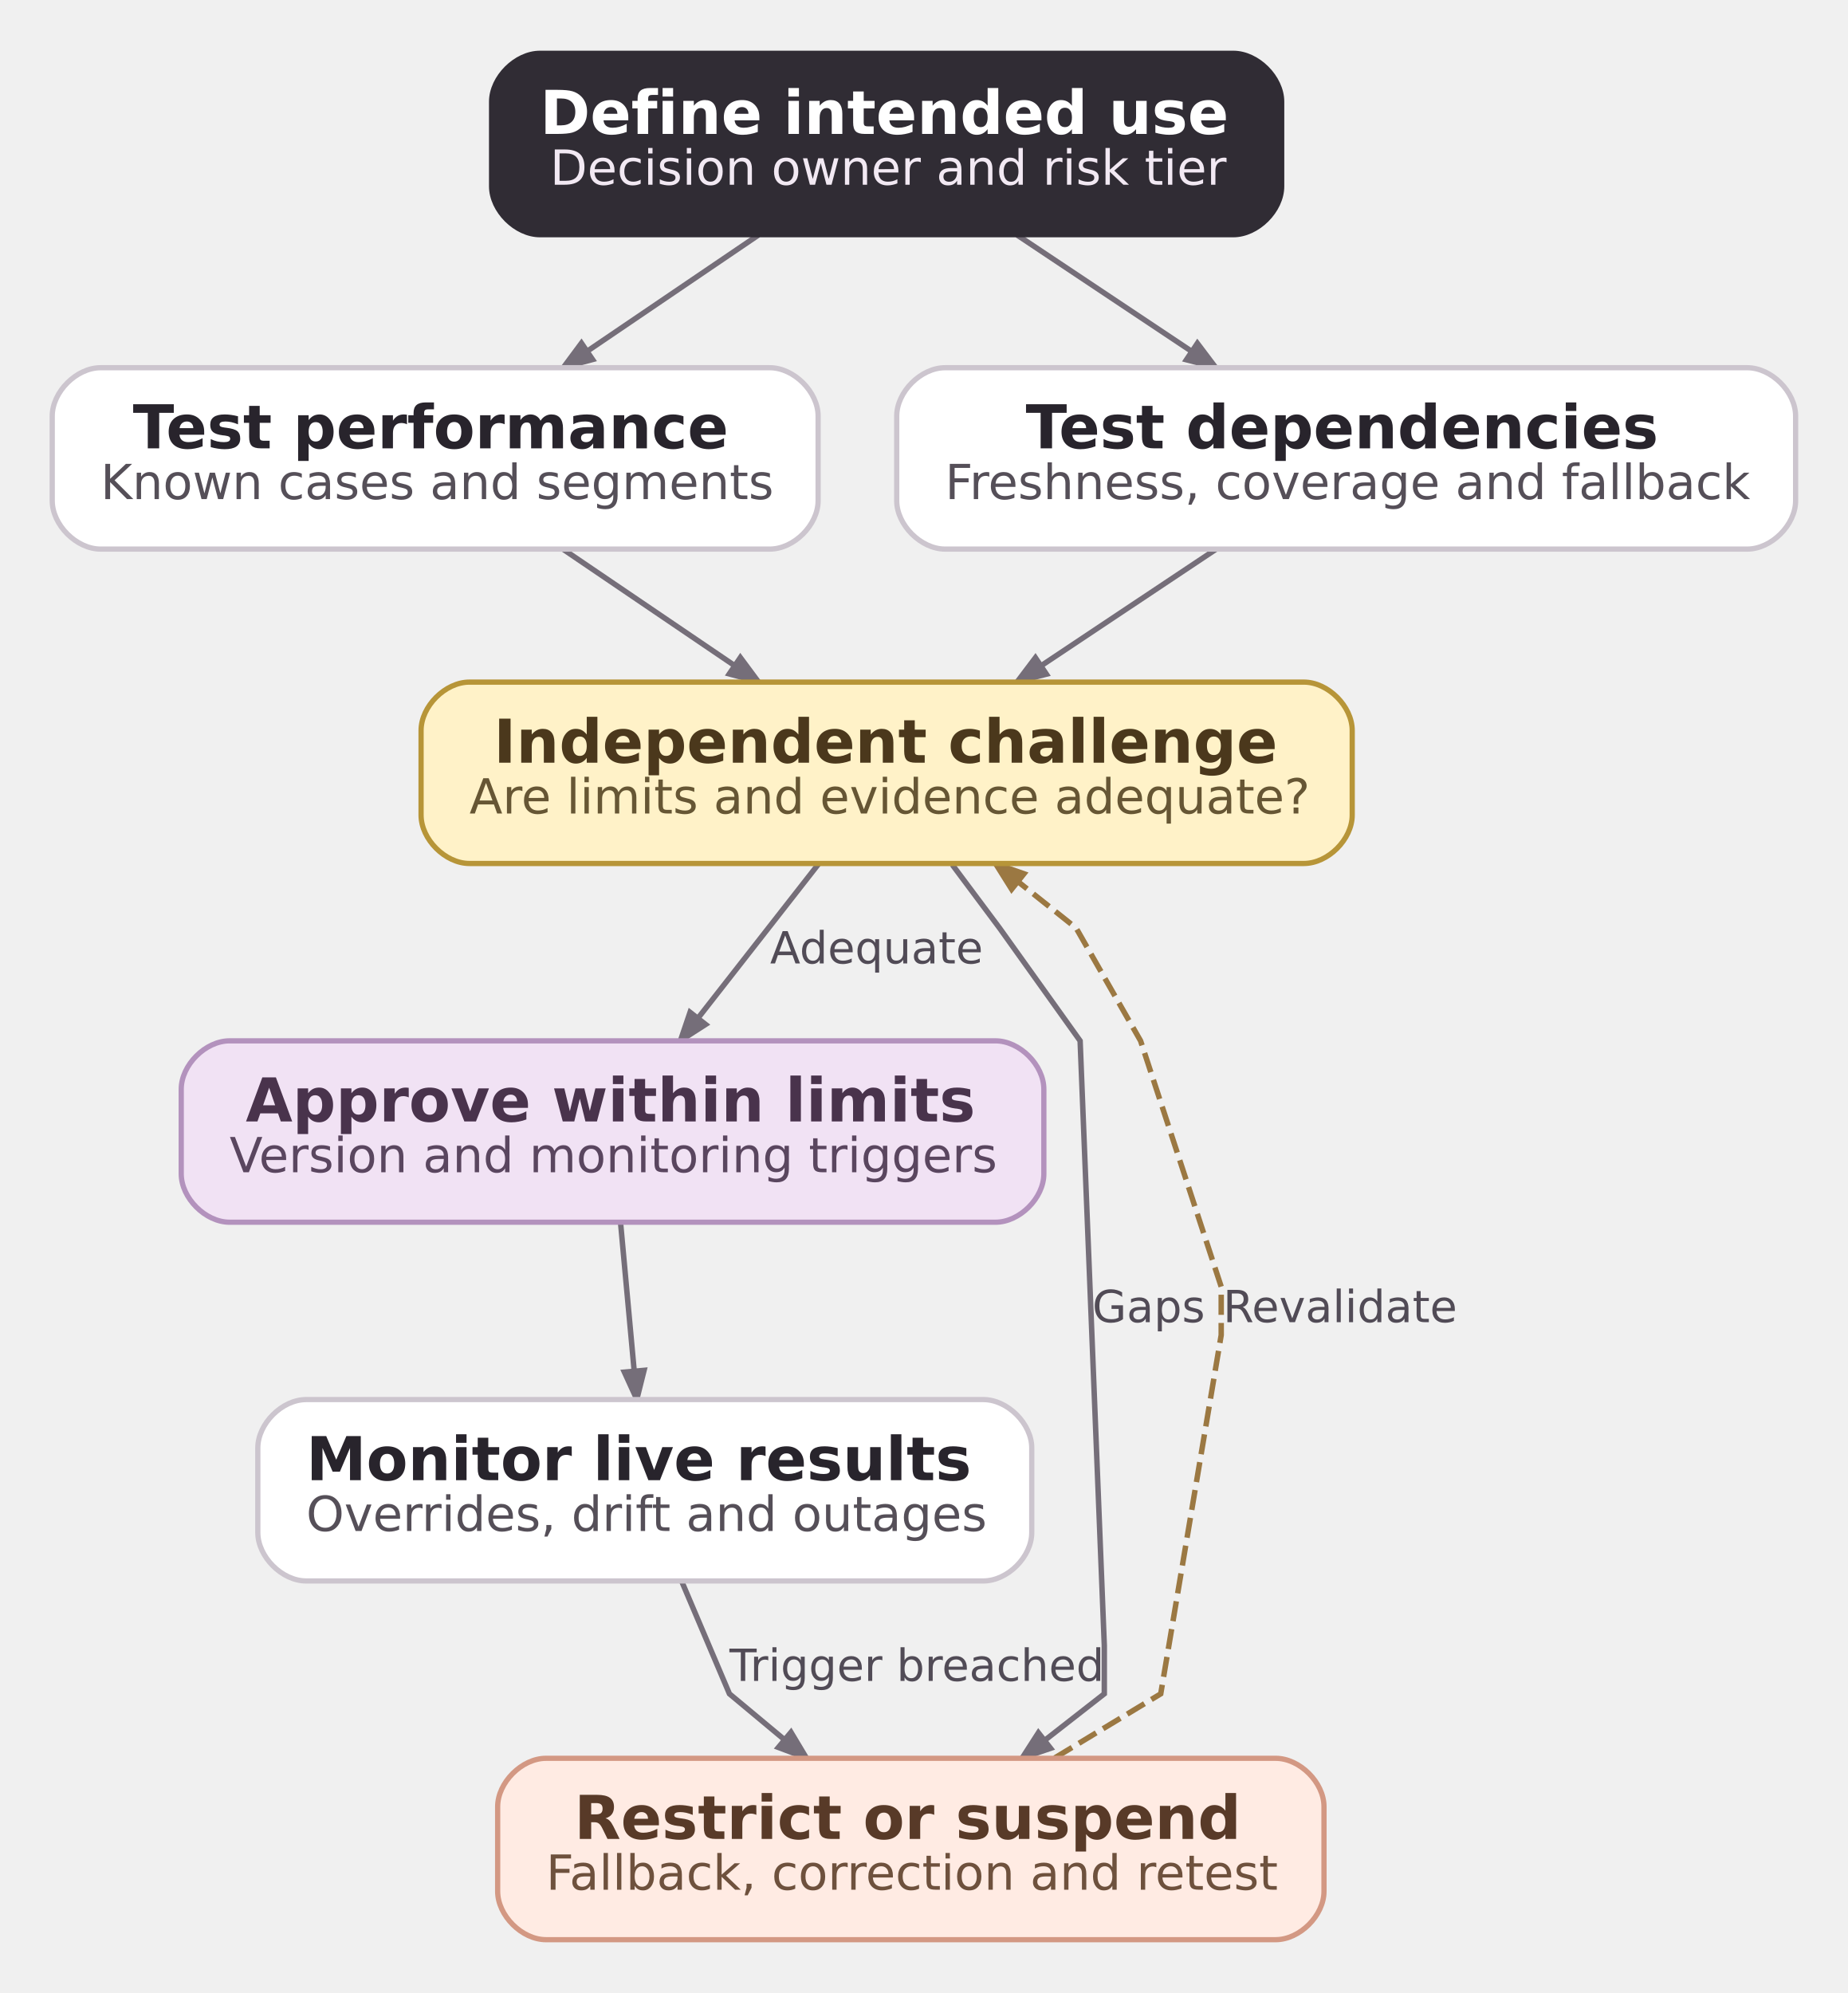
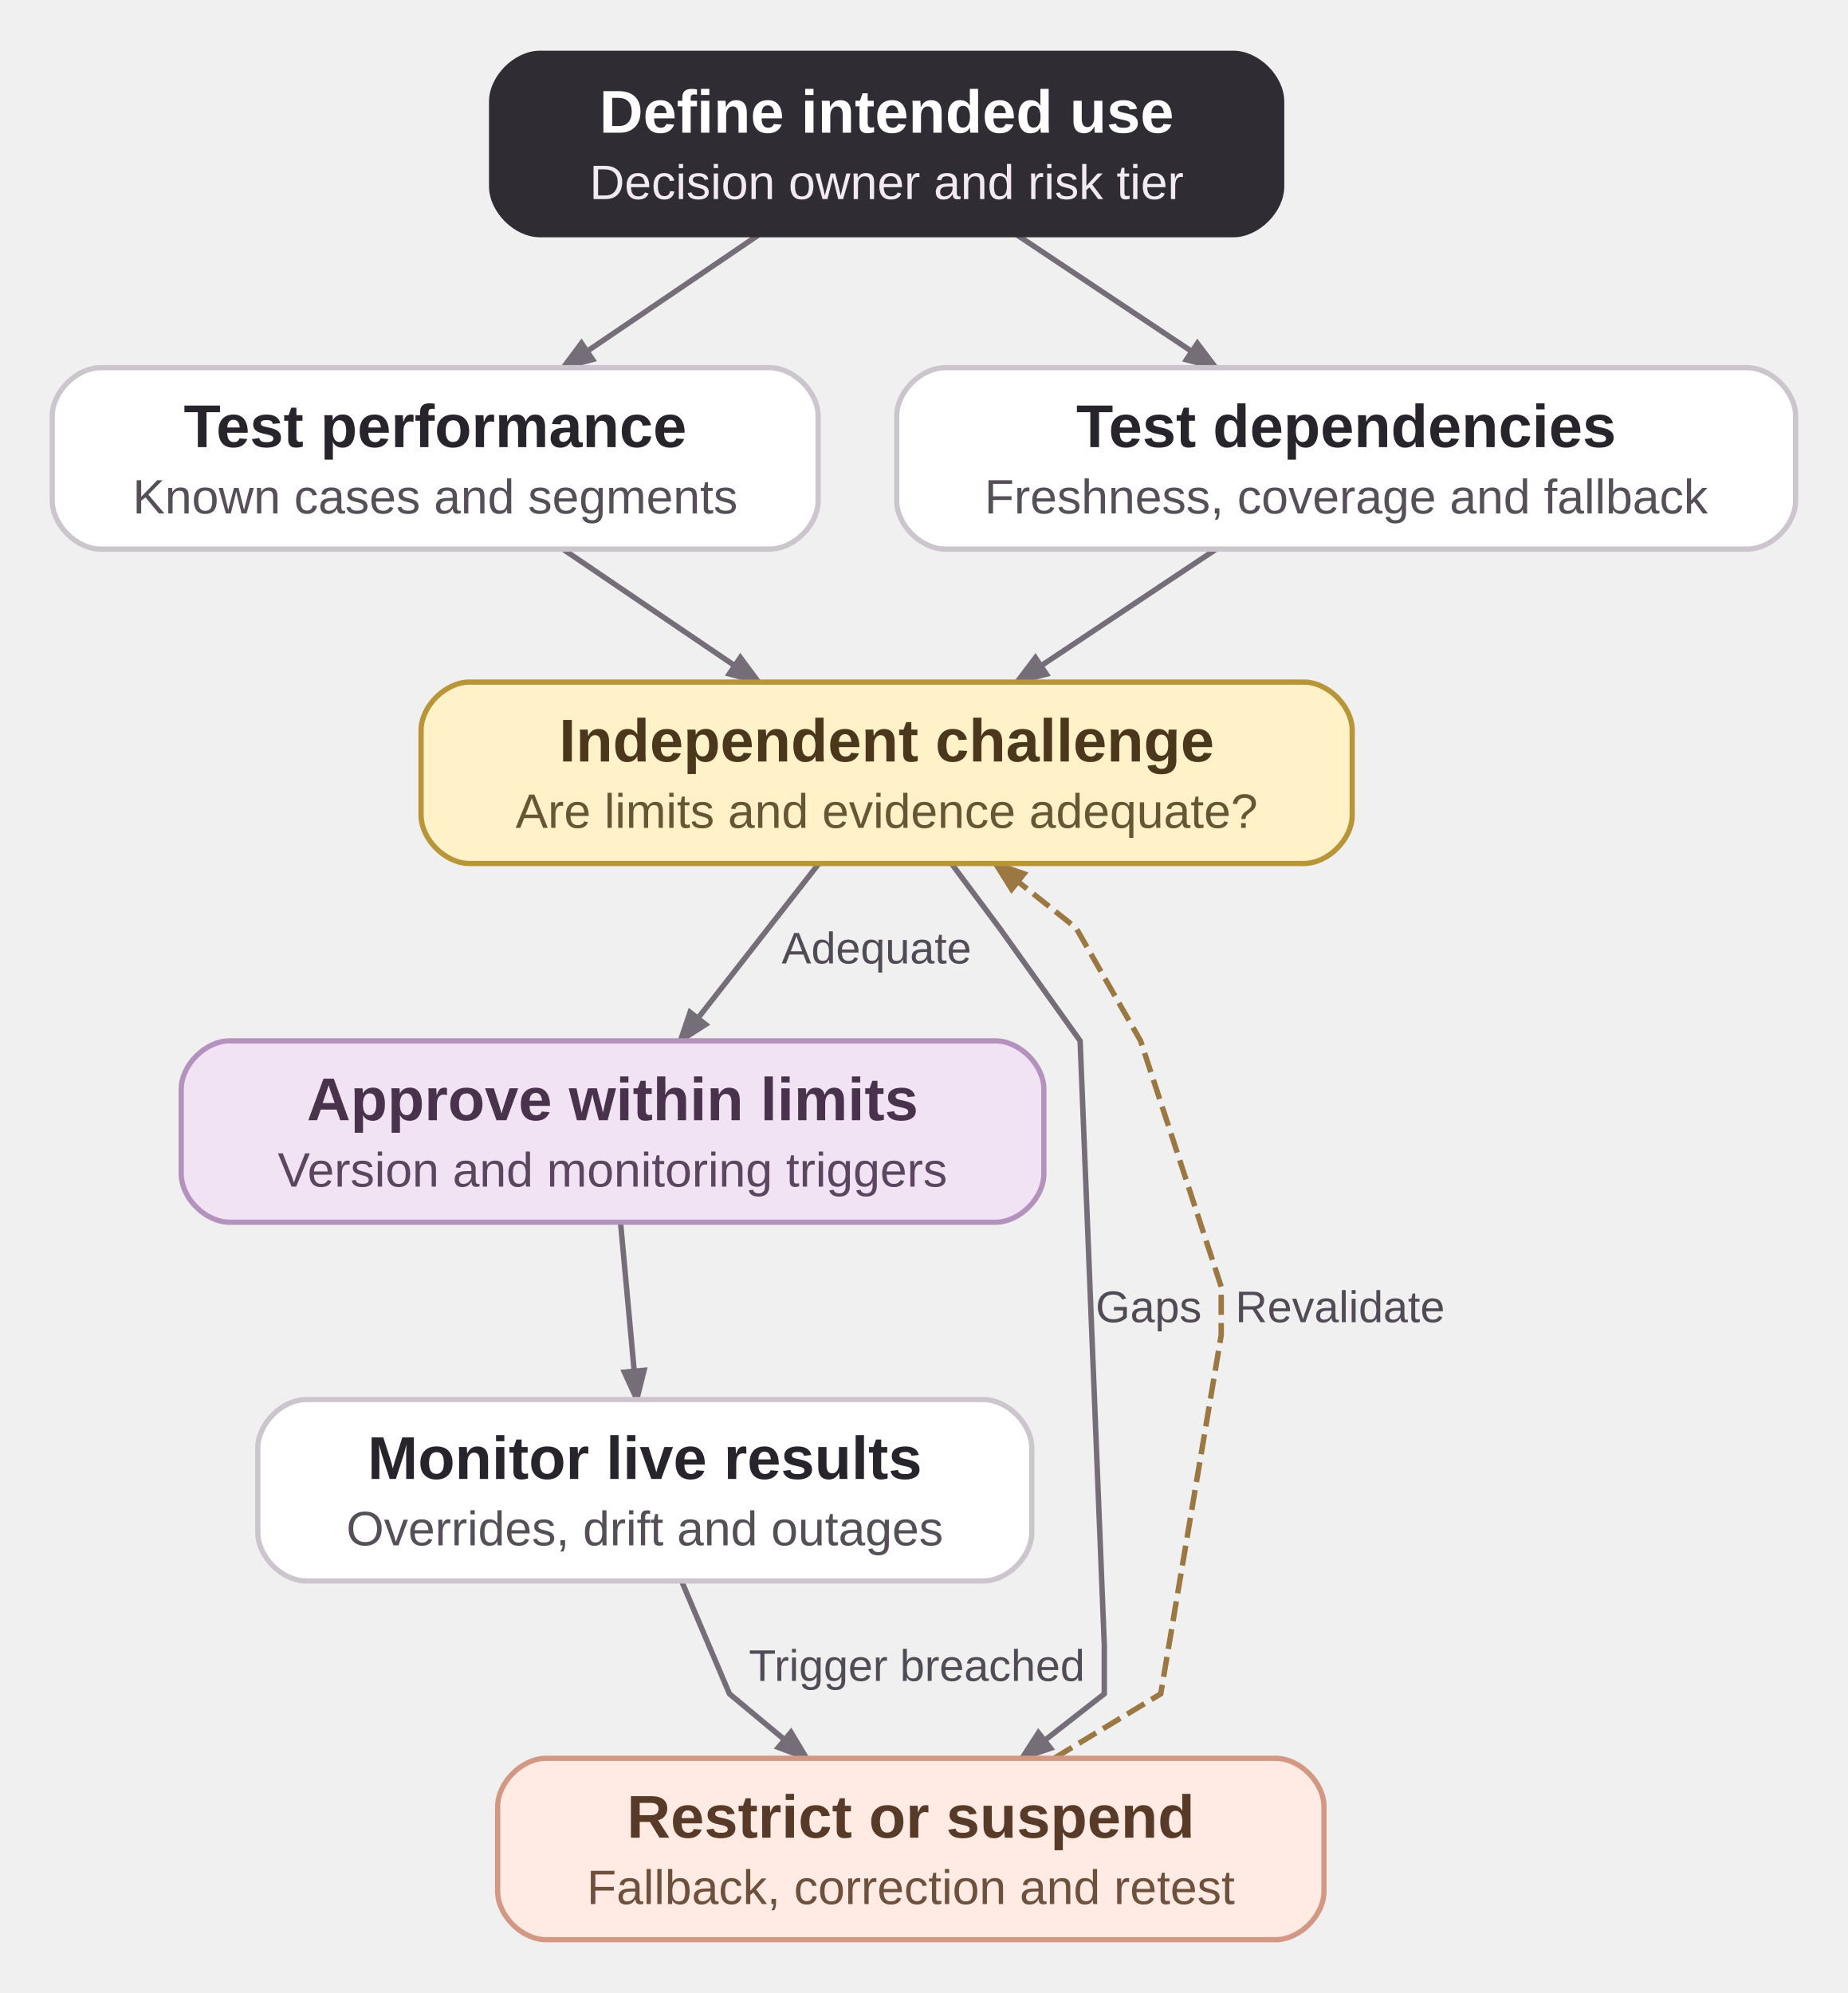
<svg xmlns="http://www.w3.org/2000/svg" width="458pt" height="494pt" viewBox="0.00 0.00 458.42 493.92" role="img" aria-labelledby="diagram-title diagram-desc" style="background:#fdfbf9">
  <g id="graph0" class="graph" transform="scale(1 1) rotate(0) translate(12.96 480.96)">
    <g id="edge1" class="edge">
      <path fill="none" stroke="#756e79" stroke-width="1.35" d="M175.2,-422.92C161.96,-413.94 146.49,-403.44 132.68,-394.07" />
      <polygon fill="#756e79" stroke="#756e79" stroke-width="1.35" points="134.04,-392.03 126.87,-390.13 131.29,-396.09 134.04,-392.03" />
    </g>
    <g id="edge2" class="edge">
      <path fill="none" stroke="#756e79" stroke-width="1.35" d="M239.36,-422.92C252.84,-413.94 268.59,-403.44 282.65,-394.07" />
      <polygon fill="#756e79" stroke="#756e79" stroke-width="1.35" points="284.09,-396.05 288.56,-390.13 281.37,-391.97 284.09,-396.05" />
    </g>
    <g id="edge3" class="edge">
      <path fill="none" stroke="#756e79" stroke-width="1.35" d="M126.8,-344.92C140.04,-335.94 155.51,-325.44 169.32,-316.07" />
      <polygon fill="#756e79" stroke="#756e79" stroke-width="1.35" points="170.71,-318.09 175.13,-312.13 167.96,-314.03 170.71,-318.09" />
    </g>
    <g id="edge4" class="edge">
      <path fill="none" stroke="#756e79" stroke-width="1.35" d="M288.64,-344.92C275.16,-335.94 259.41,-325.44 245.35,-316.07" />
      <polygon fill="#756e79" stroke="#756e79" stroke-width="1.35" points="246.63,-313.97 239.44,-312.13 243.91,-318.05 246.63,-313.97" />
    </g>
    <g id="edge5" class="edge">
      <path fill="none" stroke="#756e79" stroke-width="1.35" d="M190.19,-266.99C181.12,-255.39 169.83,-240.94 160.16,-228.58" />
      <polygon fill="#756e79" stroke="#756e79" stroke-width="1.35" points="162.09,-227.07 155.85,-223.06 158.23,-230.08 162.09,-227.07" />
-       <text text-anchor="middle" x="204.5" y="-242.2" font-family="DejaVu Sans" font-size="11.00" fill="#514b56">Adequate</text>
+       <text text-anchor="middle" x="204.5" y="-242.2" font-family="Arial, Helvetica, DejaVu Sans, sans-serif" font-size="11.00" fill="#514b56">Adequate</text>
    </g>
    <g id="edge6" class="edge">
      <path fill="none" stroke="#756e79" stroke-width="1.35" d="M223.29,-266.69C229.45,-258.44 235,-251 235,-251 235,-251 255,-223 255,-223 255,-223 261,-73 261,-73 261,-73 261,-61 261,-61 261,-61 254.61,-56 246.48,-49.66" />
      <polygon fill="#756e79" stroke="#756e79" stroke-width="1.35" points="247.67,-47.48 240.64,-45.1 244.65,-51.34 247.67,-47.48" />
-       <text text-anchor="middle" x="272" y="-153.2" font-family="DejaVu Sans" font-size="11.00" fill="#514b56">Gaps</text>
+       <text text-anchor="middle" x="272" y="-153.2" font-family="Arial, Helvetica, DejaVu Sans, sans-serif" font-size="11.00" fill="#514b56">Gaps</text>
    </g>
    <g id="edge7" class="edge">
      <path fill="none" stroke="#756e79" stroke-width="1.35" d="M140.98,-177.99C142,-166.91 143.25,-153.24 144.36,-141.26" />
      <polygon fill="#756e79" stroke="#756e79" stroke-width="1.35" points="146.82,-141.25 145.02,-134.06 141.94,-140.81 146.82,-141.25" />
    </g>
    <g id="edge8" class="edge">
      <path fill="none" stroke="#756e79" stroke-width="1.35" d="M156.15,-88.93C161.81,-75.59 168,-61 168,-61 168,-61 173.99,-56 181.61,-49.66" />
      <polygon fill="#756e79" stroke="#756e79" stroke-width="1.35" points="183.27,-51.46 187.08,-45.1 180.14,-47.7 183.27,-51.46" />
-       <text text-anchor="middle" x="214.5" y="-64.2" font-family="DejaVu Sans" font-size="11.00" fill="#514b56">Trigger breached</text>
+       <text text-anchor="middle" x="214.5" y="-64.2" font-family="Arial, Helvetica, DejaVu Sans, sans-serif" font-size="11.00" fill="#514b56">Trigger breached</text>
    </g>
    <g id="edge9" class="edge">
      <path fill="none" stroke="#9b7842" stroke-width="1.35" stroke-dasharray="5,2" d="M248.71,-45.1C262.49,-53.43 275,-61 275,-61 275,-61 290,-150 290,-150 290,-150 290,-162 290,-162 290,-162 270,-223 270,-223 270,-223 254,-251 254,-251 254,-251 247.74,-256 239.79,-262.34" />
      <polygon fill="#9b7842" stroke="#9b7842" stroke-width="1.35" points="238.01,-260.62 234.07,-266.9 241.07,-264.45 238.01,-260.62" />
-       <text text-anchor="middle" x="319.5" y="-153.2" font-family="DejaVu Sans" font-size="11.00" fill="#514b56">Revalidate</text>
+       <text text-anchor="middle" x="319.5" y="-153.2" font-family="Arial, Helvetica, DejaVu Sans, sans-serif" font-size="11.00" fill="#514b56">Revalidate</text>
    </g>
    <g id="node1" class="node">
      <path fill="#302c34" stroke="#302c34" stroke-width="1.3" d="M293,-468C293,-468 121,-468 121,-468 115,-468 109,-462 109,-456 109,-456 109,-435 109,-435 109,-429 115,-423 121,-423 121,-423 293,-423 293,-423 299,-423 305,-429 305,-435 305,-435 305,-456 305,-456 305,-462 299,-468 293,-468" />
-       <text text-anchor="start" x="121" y="-448" font-family="DejaVu Sans" font-weight="bold" font-size="15.00" fill="#ffffff">Define intended use</text>
-       <text text-anchor="start" x="123.5" y="-435.4" font-family="DejaVu Sans" font-size="12.00" fill="#f2e9f3">Decision owner and risk tier</text>
+       <text text-anchor="middle" x="207.00" y="-453.50" font-family="Arial, Helvetica, DejaVu Sans, sans-serif" font-weight="bold" font-size="15.00" fill="#ffffff" dominant-baseline="central">Define intended use</text>
+       <text text-anchor="middle" x="207.00" y="-436.00" font-family="Arial, Helvetica, DejaVu Sans, sans-serif" font-size="12.00" fill="#f2e9f3" dominant-baseline="central">Decision owner and risk tier</text>
    </g>
    <g id="node2" class="node">
      <path fill="#ffffff" stroke="#ccc5ce" stroke-width="1.3" d="M178,-390C178,-390 12,-390 12,-390 6,-390 0,-384 0,-378 0,-378 0,-357 0,-357 0,-351 6,-345 12,-345 12,-345 178,-345 178,-345 184,-345 190,-351 190,-357 190,-357 190,-378 190,-378 190,-384 184,-390 178,-390" />
-       <text text-anchor="start" x="20" y="-370" font-family="DejaVu Sans" font-weight="bold" font-size="15.00" fill="#28242c">Test performance</text>
-       <text text-anchor="start" x="12" y="-357.4" font-family="DejaVu Sans" font-size="12.00" fill="#554f58">Known cases and segments</text>
+       <text text-anchor="middle" x="95.00" y="-375.50" font-family="Arial, Helvetica, DejaVu Sans, sans-serif" font-weight="bold" font-size="15.00" fill="#28242c" dominant-baseline="central">Test performance</text>
+       <text text-anchor="middle" x="95.00" y="-358.00" font-family="Arial, Helvetica, DejaVu Sans, sans-serif" font-size="12.00" fill="#554f58" dominant-baseline="central">Known cases and segments</text>
    </g>
    <g id="node3" class="node">
      <path fill="#ffffff" stroke="#ccc5ce" stroke-width="1.3" d="M420.5,-390C420.5,-390 221.5,-390 221.5,-390 215.5,-390 209.5,-384 209.5,-378 209.5,-378 209.5,-357 209.5,-357 209.5,-351 215.5,-345 221.5,-345 221.5,-345 420.5,-345 420.5,-345 426.5,-345 432.5,-351 432.5,-357 432.5,-357 432.5,-378 432.5,-378 432.5,-384 426.5,-390 420.5,-390" />
-       <text text-anchor="start" x="241.5" y="-370" font-family="DejaVu Sans" font-weight="bold" font-size="15.00" fill="#28242c">Test dependencies</text>
-       <text text-anchor="start" x="221.5" y="-357.4" font-family="DejaVu Sans" font-size="12.00" fill="#554f58">Freshness, coverage and fallback</text>
+       <text text-anchor="middle" x="321.00" y="-375.50" font-family="Arial, Helvetica, DejaVu Sans, sans-serif" font-weight="bold" font-size="15.00" fill="#28242c" dominant-baseline="central">Test dependencies</text>
+       <text text-anchor="middle" x="321.00" y="-358.00" font-family="Arial, Helvetica, DejaVu Sans, sans-serif" font-size="12.00" fill="#554f58" dominant-baseline="central">Freshness, coverage and fallback</text>
    </g>
    <g id="node4" class="node">
      <path fill="#fff2c8" stroke="#b79538" stroke-width="1.3" d="M310.5,-312C310.5,-312 103.5,-312 103.5,-312 97.5,-312 91.5,-306 91.5,-300 91.5,-300 91.5,-279 91.5,-279 91.5,-273 97.5,-267 103.5,-267 103.5,-267 310.5,-267 310.5,-267 316.5,-267 322.5,-273 322.5,-279 322.5,-279 322.5,-300 322.5,-300 322.5,-306 316.5,-312 310.5,-312" />
-       <text text-anchor="start" x="109.5" y="-292" font-family="DejaVu Sans" font-weight="bold" font-size="15.00" fill="#4b381c">Independent challenge</text>
-       <text text-anchor="start" x="103.5" y="-279.4" font-family="DejaVu Sans" font-size="12.00" fill="#665634">Are limits and evidence adequate?</text>
+       <text text-anchor="middle" x="207.00" y="-297.50" font-family="Arial, Helvetica, DejaVu Sans, sans-serif" font-weight="bold" font-size="15.00" fill="#4b381c" dominant-baseline="central">Independent challenge</text>
+       <text text-anchor="middle" x="207.00" y="-280.00" font-family="Arial, Helvetica, DejaVu Sans, sans-serif" font-size="12.00" fill="#665634" dominant-baseline="central">Are limits and evidence adequate?</text>
    </g>
    <g id="node5" class="node">
      <path fill="#f1e2f4" stroke="#b392bd" stroke-width="1.3" d="M234,-223C234,-223 44,-223 44,-223 38,-223 32,-217 32,-211 32,-211 32,-190 32,-190 32,-184 38,-178 44,-178 44,-178 234,-178 234,-178 240,-178 246,-184 246,-190 246,-190 246,-211 246,-211 246,-217 240,-223 234,-223" />
-       <text text-anchor="start" x="48" y="-203" font-family="DejaVu Sans" font-weight="bold" font-size="15.00" fill="#49334c">Approve within limits</text>
-       <text text-anchor="start" x="44" y="-190.4" font-family="DejaVu Sans" font-size="12.00" fill="#5a465f">Version and monitoring triggers</text>
+       <text text-anchor="middle" x="139.00" y="-208.50" font-family="Arial, Helvetica, DejaVu Sans, sans-serif" font-weight="bold" font-size="15.00" fill="#49334c" dominant-baseline="central">Approve within limits</text>
+       <text text-anchor="middle" x="139.00" y="-191.00" font-family="Arial, Helvetica, DejaVu Sans, sans-serif" font-size="12.00" fill="#5a465f" dominant-baseline="central">Version and monitoring triggers</text>
    </g>
    <g id="node6" class="node">
      <path fill="#ffffff" stroke="#ccc5ce" stroke-width="1.3" d="M231,-134C231,-134 63,-134 63,-134 57,-134 51,-128 51,-122 51,-122 51,-101 51,-101 51,-95 57,-89 63,-89 63,-89 231,-89 231,-89 237,-89 243,-95 243,-101 243,-101 243,-122 243,-122 243,-128 237,-134 231,-134" />
-       <text text-anchor="start" x="63" y="-114" font-family="DejaVu Sans" font-weight="bold" font-size="15.00" fill="#28242c">Monitor live results</text>
-       <text text-anchor="start" x="63" y="-101.4" font-family="DejaVu Sans" font-size="12.00" fill="#554f58">Overrides, drift and outages</text>
+       <text text-anchor="middle" x="147.00" y="-119.50" font-family="Arial, Helvetica, DejaVu Sans, sans-serif" font-weight="bold" font-size="15.00" fill="#28242c" dominant-baseline="central">Monitor live results</text>
+       <text text-anchor="middle" x="147.00" y="-102.00" font-family="Arial, Helvetica, DejaVu Sans, sans-serif" font-size="12.00" fill="#554f58" dominant-baseline="central">Overrides, drift and outages</text>
    </g>
    <g id="node7" class="node">
      <path fill="#ffebe3" stroke="#d39883" stroke-width="1.3" d="M303.5,-45C303.5,-45 122.5,-45 122.5,-45 116.5,-45 110.5,-39 110.5,-33 110.5,-33 110.5,-12 110.5,-12 110.5,-6 116.5,0 122.5,0 122.5,0 303.5,0 303.5,0 309.5,0 315.5,-6 315.5,-12 315.5,-12 315.5,-33 315.5,-33 315.5,-39 309.5,-45 303.5,-45" />
-       <text text-anchor="start" x="129.5" y="-25" font-family="DejaVu Sans" font-weight="bold" font-size="15.00" fill="#583a28">Restrict or suspend</text>
-       <text text-anchor="start" x="122.5" y="-12.4" font-family="DejaVu Sans" font-size="12.00" fill="#6e513d">Fallback, correction and retest</text>
+       <text text-anchor="middle" x="213.00" y="-30.50" font-family="Arial, Helvetica, DejaVu Sans, sans-serif" font-weight="bold" font-size="15.00" fill="#583a28" dominant-baseline="central">Restrict or suspend</text>
+       <text text-anchor="middle" x="213.00" y="-13.00" font-family="Arial, Helvetica, DejaVu Sans, sans-serif" font-size="12.00" fill="#6e513d" dominant-baseline="central">Fallback, correction and retest</text>
    </g>
  </g>
</svg>
